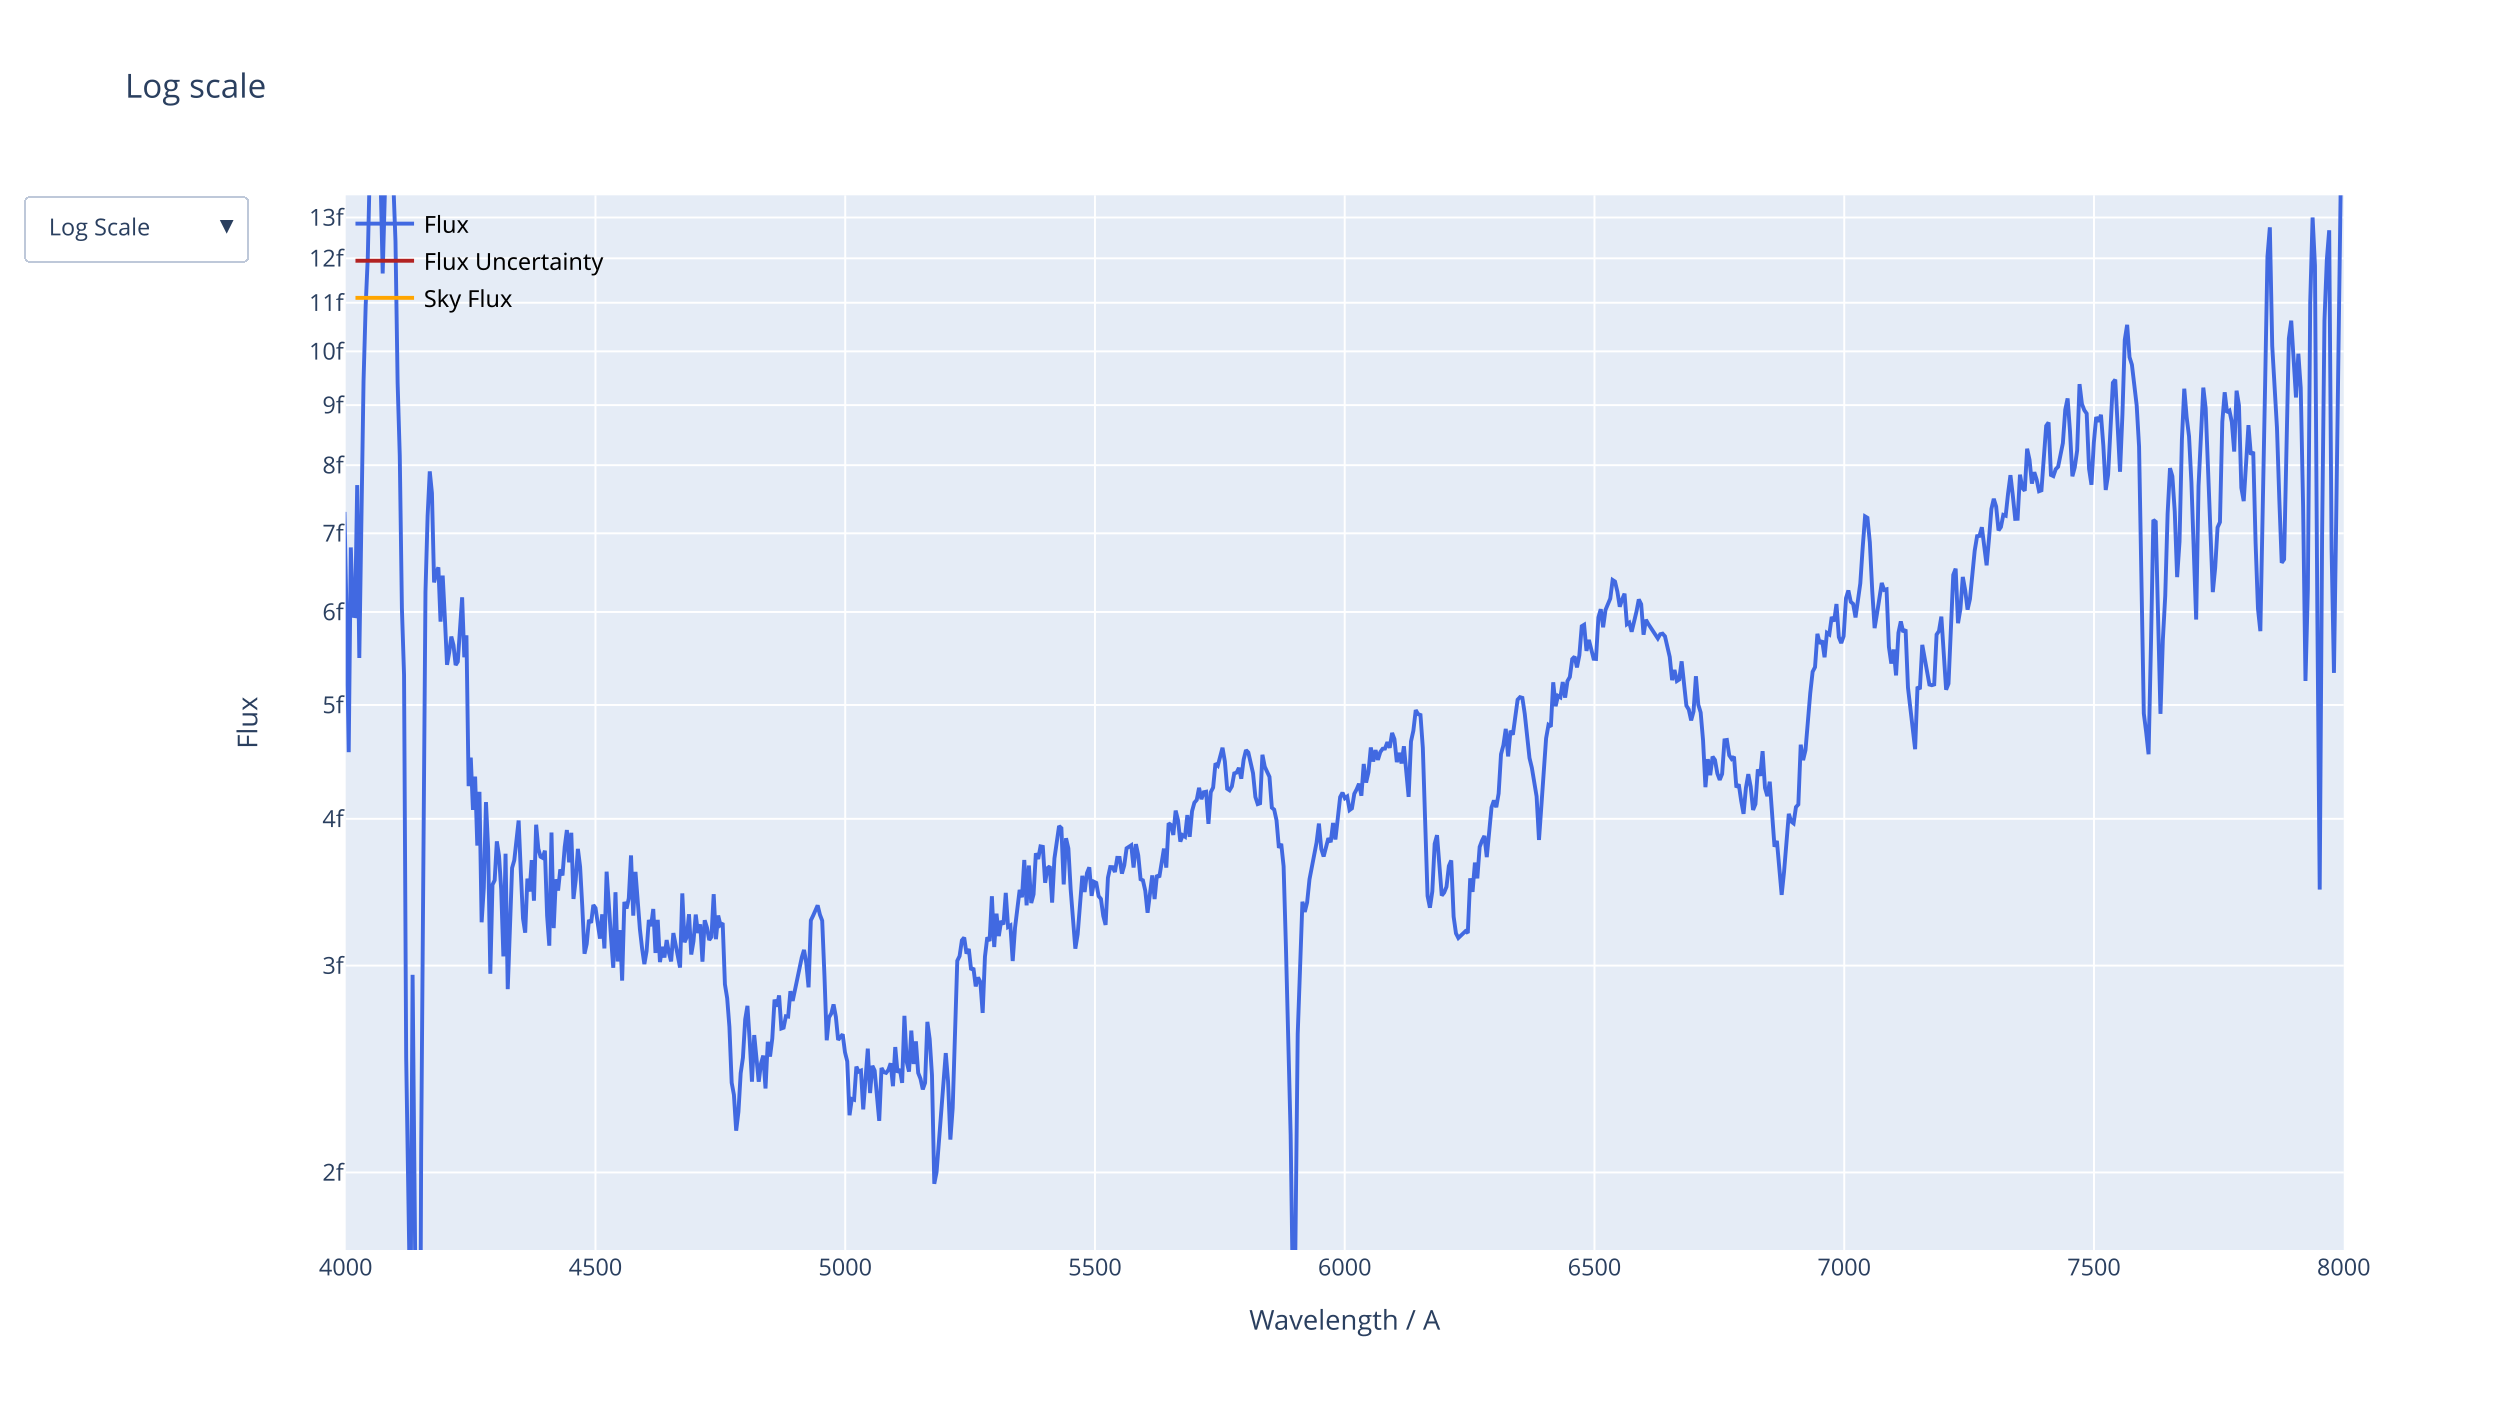
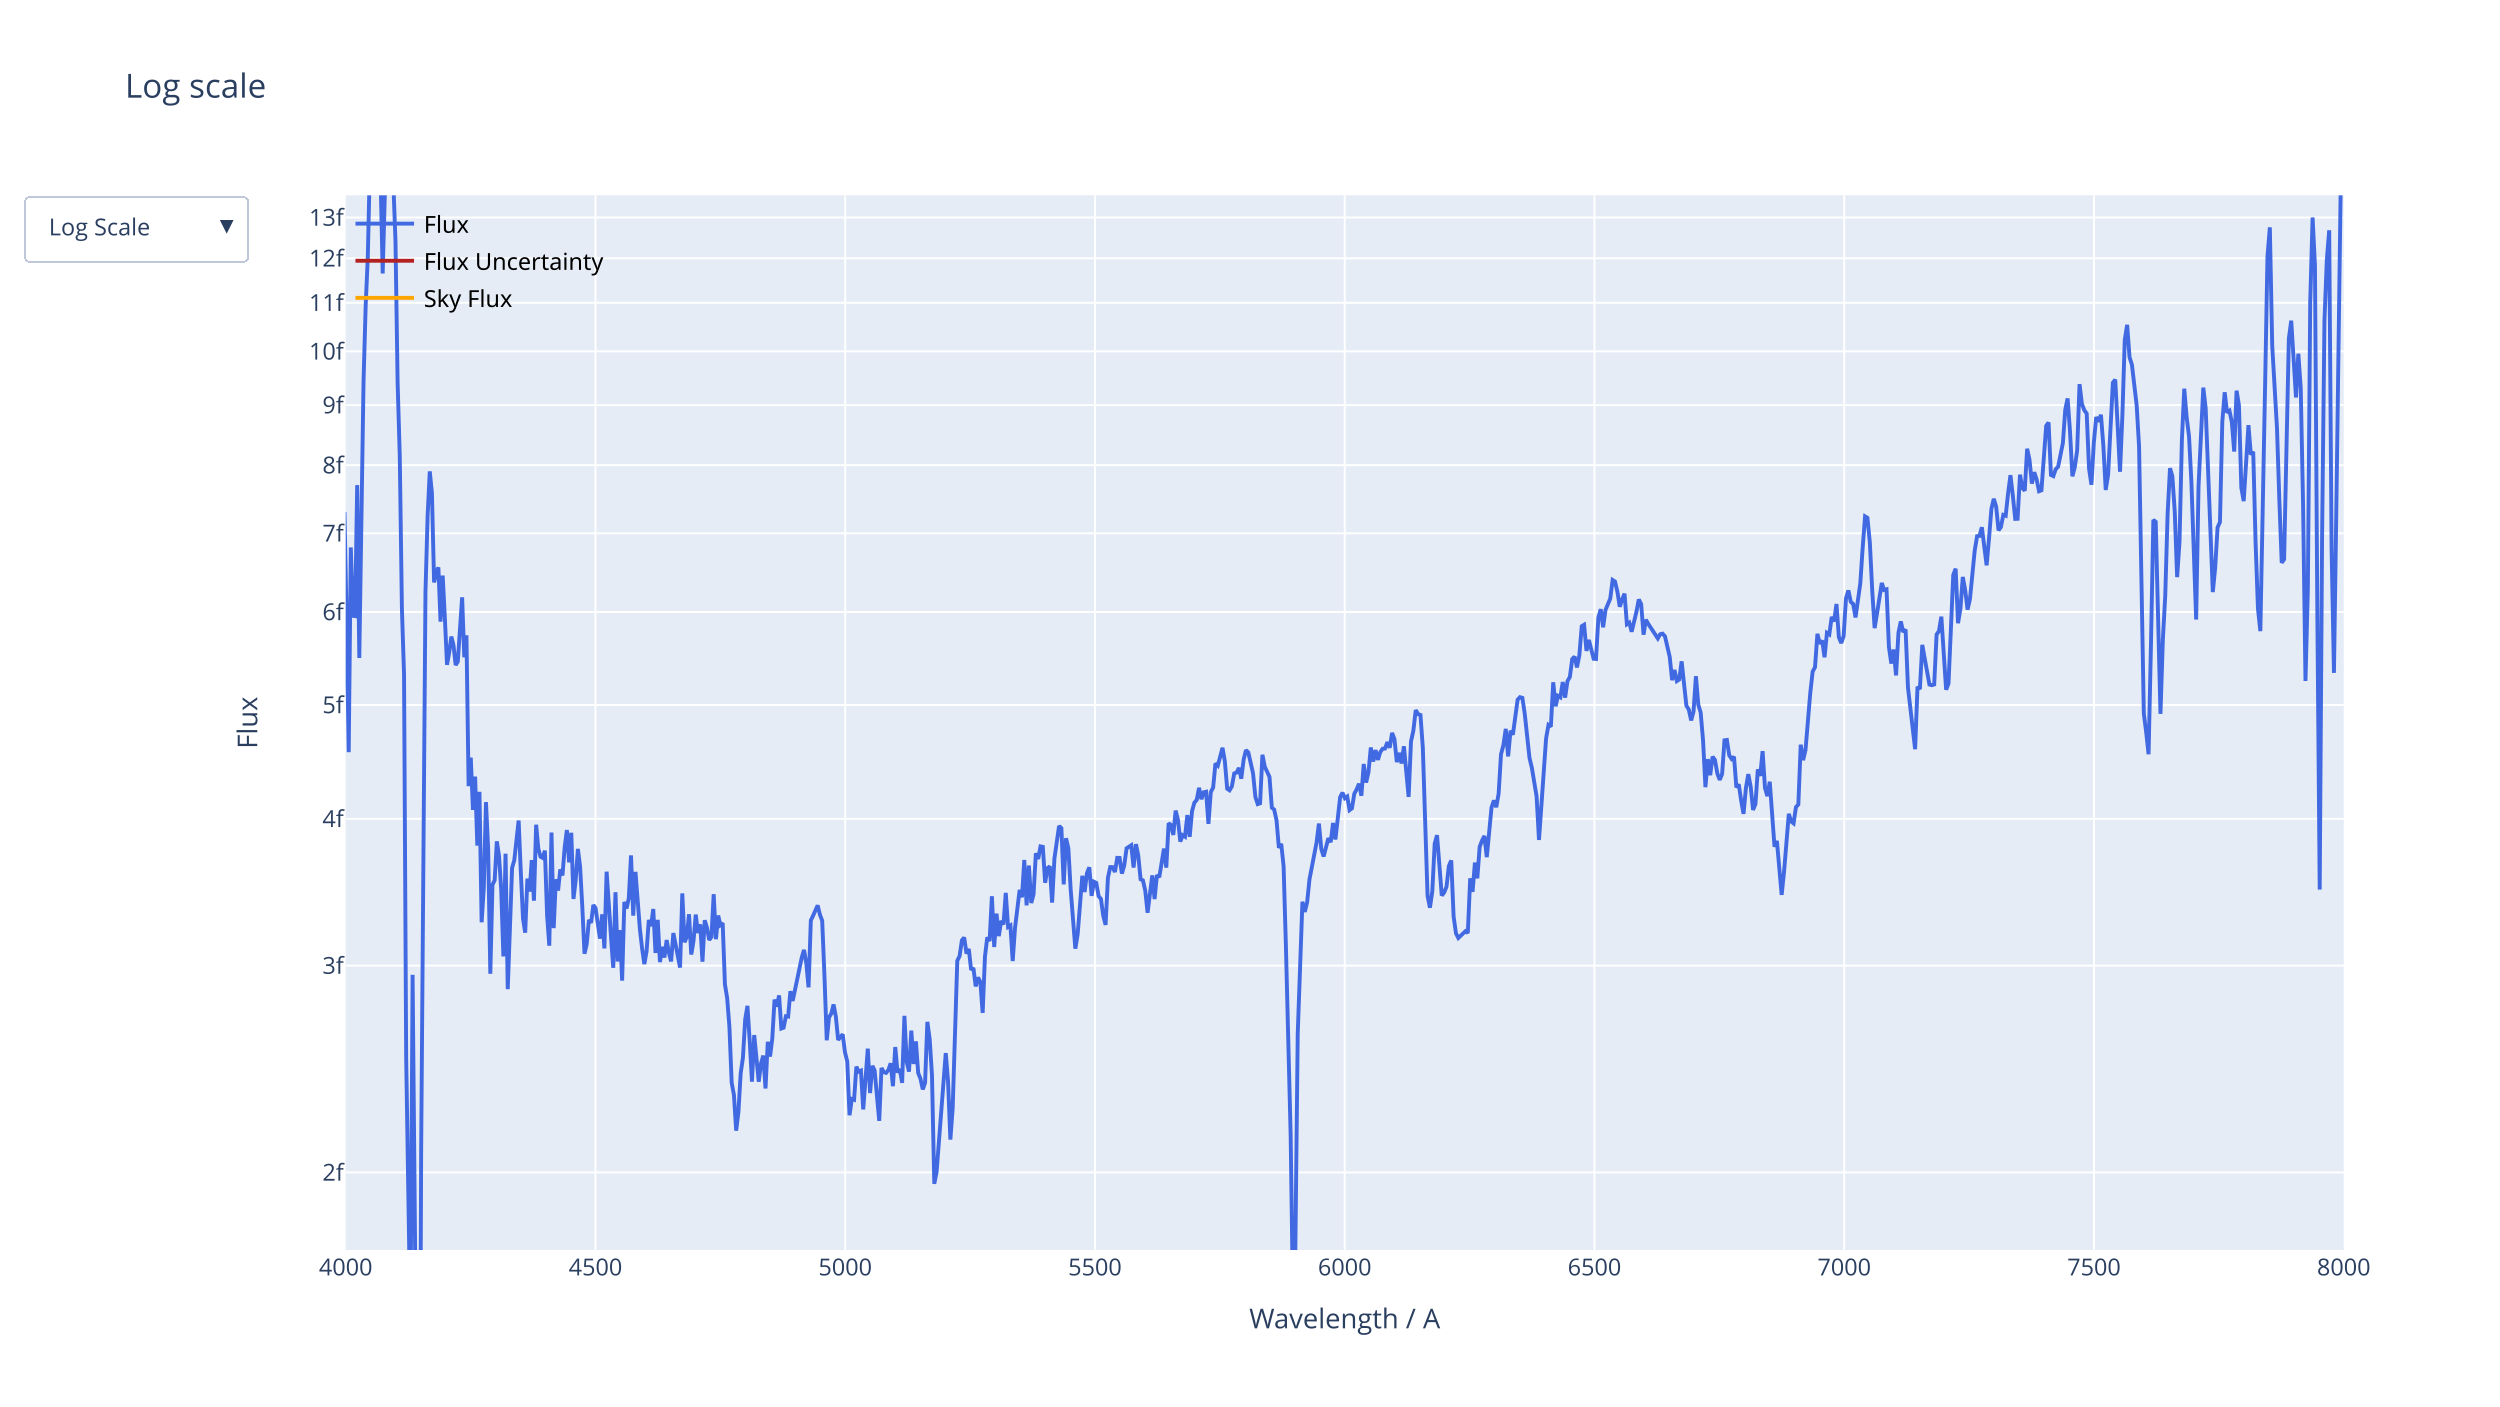
<svg xmlns="http://www.w3.org/2000/svg" class="main-svg" width="1280" height="720" style="" viewBox="0 0 1280 720">
  <rect x="0" y="0" width="1280" height="720" style="fill: rgb(255, 255, 255); fill-opacity: 1;" />
-   <defs id="defs-39de57">
+   <defs id="defs-66d531">
    <g class="clips">
-       <clipPath id="clip39de57xyplot" class="plotclip">
+       <clipPath id="clip66d531xyplot" class="plotclip">
        <rect width="1023" height="540" />
      </clipPath>
-       <clipPath class="axesclip" id="clip39de57x">
+       <clipPath class="axesclip" id="clip66d531x">
        <rect x="177" y="0" width="1023" height="720" />
      </clipPath>
-       <clipPath class="axesclip" id="clip39de57y">
+       <clipPath class="axesclip" id="clip66d531y">
        <rect x="0" y="100" width="1280" height="540" />
      </clipPath>
-       <clipPath class="axesclip" id="clip39de57xy">
+       <clipPath class="axesclip" id="clip66d531xy">
        <rect x="177" y="100" width="1023" height="540" />
      </clipPath>
    </g>
    <g class="gradients" />
  </defs>
  <g class="bglayer">
    <rect class="bg" x="177" y="100" width="1023" height="540" style="fill: rgb(229, 236, 246); fill-opacity: 1; stroke-width: 0;" />
  </g>
  <g class="layer-below">
    <g class="imagelayer" />
    <g class="shapelayer" />
  </g>
  <g class="cartesianlayer">
    <g class="subplot xy">
      <g class="layer-subplot">
        <g class="shapelayer" />
        <g class="imagelayer" />
      </g>
      <g class="gridlayer">
        <g class="x">
          <path class="xgrid crisp" transform="translate(304.88,0)" d="M0,100v540" style="stroke: rgb(255, 255, 255); stroke-opacity: 1; stroke-width: 1px;" />
          <path class="xgrid crisp" transform="translate(432.75,0)" d="M0,100v540" style="stroke: rgb(255, 255, 255); stroke-opacity: 1; stroke-width: 1px;" />
          <path class="xgrid crisp" transform="translate(560.62,0)" d="M0,100v540" style="stroke: rgb(255, 255, 255); stroke-opacity: 1; stroke-width: 1px;" />
          <path class="xgrid crisp" transform="translate(688.5,0)" d="M0,100v540" style="stroke: rgb(255, 255, 255); stroke-opacity: 1; stroke-width: 1px;" />
          <path class="xgrid crisp" transform="translate(816.37,0)" d="M0,100v540" style="stroke: rgb(255, 255, 255); stroke-opacity: 1; stroke-width: 1px;" />
          <path class="xgrid crisp" transform="translate(944.25,0)" d="M0,100v540" style="stroke: rgb(255, 255, 255); stroke-opacity: 1; stroke-width: 1px;" />
          <path class="xgrid crisp" transform="translate(1072.12,0)" d="M0,100v540" style="stroke: rgb(255, 255, 255); stroke-opacity: 1; stroke-width: 1px;" />
        </g>
        <g class="y">
          <path class="ygrid crisp" transform="translate(0,600.3)" d="M177,0h1023" style="stroke: rgb(255, 255, 255); stroke-opacity: 1; stroke-width: 1px;" />
          <path class="ygrid crisp" transform="translate(0,494.39)" d="M177,0h1023" style="stroke: rgb(255, 255, 255); stroke-opacity: 1; stroke-width: 1px;" />
          <path class="ygrid crisp" transform="translate(0,419.24)" d="M177,0h1023" style="stroke: rgb(255, 255, 255); stroke-opacity: 1; stroke-width: 1px;" />
          <path class="ygrid crisp" transform="translate(0,360.95)" d="M177,0h1023" style="stroke: rgb(255, 255, 255); stroke-opacity: 1; stroke-width: 1px;" />
          <path class="ygrid crisp" transform="translate(0,313.33)" d="M177,0h1023" style="stroke: rgb(255, 255, 255); stroke-opacity: 1; stroke-width: 1px;" />
          <path class="ygrid crisp" transform="translate(0,273.06)" d="M177,0h1023" style="stroke: rgb(255, 255, 255); stroke-opacity: 1; stroke-width: 1px;" />
          <path class="ygrid crisp" transform="translate(0,238.18)" d="M177,0h1023" style="stroke: rgb(255, 255, 255); stroke-opacity: 1; stroke-width: 1px;" />
          <path class="ygrid crisp" transform="translate(0,207.42)" d="M177,0h1023" style="stroke: rgb(255, 255, 255); stroke-opacity: 1; stroke-width: 1px;" />
          <path class="ygrid crisp" transform="translate(0,179.9)" d="M177,0h1023" style="stroke: rgb(255, 255, 255); stroke-opacity: 1; stroke-width: 1px;" />
          <path class="ygrid crisp" transform="translate(0,155)" d="M177,0h1023" style="stroke: rgb(255, 255, 255); stroke-opacity: 1; stroke-width: 1px;" />
          <path class="ygrid crisp" transform="translate(0,132.27)" d="M177,0h1023" style="stroke: rgb(255, 255, 255); stroke-opacity: 1; stroke-width: 1px;" />
          <path class="ygrid crisp" transform="translate(0,111.36)" d="M177,0h1023" style="stroke: rgb(255, 255, 255); stroke-opacity: 1; stroke-width: 1px;" />
        </g>
      </g>
      <g class="zerolinelayer" />
      <path class="xlines-below" />
      <path class="ylines-below" />
      <g class="overlines-below" />
      <g class="xaxislayer-below" />
      <g class="yaxislayer-below" />
      <g class="overaxes-below" />
-       <g class="plot" transform="translate(177,100)" clip-path="url('#clip39de57xyplot')">
+       <g class="plot" transform="translate(177,100)" clip-path="url('#clip66d531xyplot')">
        <g class="scatterlayer mlayer">
-           <g class="trace scatter trace84c4b0" style="stroke-miterlimit: 2; opacity: 1;">
+           <g class="trace scatter trace74045f" style="stroke-miterlimit: 2; opacity: 1;">
            <g class="fills" />
            <g class="errorbars" />
            <g class="lines">
              <path class="js-line" d="M-81.4,1893.9L-80.646,11340L-78.98,11340L-78.27,9490.63L-77.23,764.13L-76.18,1287.71L-75.14,423.47L-74.09,1291.52L-72,794.75L-70.95,524.76L-68.85,-119.47L-67.8,-152.28L-64.65,-510L-63.6,-202.47L-62.55,-403.49L-61.5,120.02L-60.44,-707.22L-58.34,-572.44L-57.28,-138.15L-48.82,-932.52L-44.58,-708.9L-43.52,-349.56L-41.39,-771.13L-38.2,-374.03L-37.14,-460.16L-35.01,1667.53L-33.94,-450.99L-32.87,-393.35L-31.81,476.65L-30.74,-333.84L-29.67,211.38L-22.17,-931.39L-17.88,-736.93L-16.81,-606.23L-15.73,-628.41L-14.66,-358.41L-12.5,-92.6L-10.35,-298.42L-9.27,-205.36L-6.03,11.73L-4.95,-60.28L-2.79,80.4L-1.71,192.52L-0.63,162.09L0.46,216.33L1.54,285.12L2.62,180.28L3.71,215.31L4.79,215.46L5.88,148.38L6.96,236.88L9.13,95.17L10.22,56.65L11.31,31.68L12.4,-16.46L14.57,-60.76L15.66,-62.86L16.75,-60.54L17.84,-9.87L18.93,40.01L20.02,0L22.21,-78.97L23.3,-35.72L25.49,23.58L26.58,96.05L27.68,133.38L28.77,211.33L29.87,245.54L30.96,441.48L33.15,580.11L34.25,399.11L37.54,757.49L38.64,487.93L40.84,203.07L41.94,164.07L43.04,141.35L44.15,152.47L45.25,198.2L46.35,193.33L47.45,190.49L48.55,218.27L49.66,194.7L50.76,216.18L51.87,240.39L52.97,234.2L54.08,225.93L55.18,230.29L56.29,240.52L57.39,238.76L59.61,205.83L60.71,236.53L61.82,225.29L62.93,302.51L64.04,287.89L65.15,314.66L66.26,297.61L67.37,332.94L68.48,305.41L69.59,372.21L70.7,354.77L71.82,310.67L72.93,334.59L74.04,398.56L75.15,352.98L76.27,350.7L77.38,330.77L78.5,338.23L79.61,355.42L80.73,389.67L81.84,337.09L82.96,406.44L85.19,344.38L86.31,340.46L88.54,320.11L89.66,346.6L90.78,370.25L91.9,377.54L93.02,349.86L94.14,356.48L95.26,340.37L96.38,361.16L97.5,322.25L98.62,334.53L99.75,338.64L100.87,339.26L101.99,335.53L103.12,368.81L104.24,384.2L105.36,326.24L106.49,375.19L107.61,350.19L108.74,355.97L109.86,345.14L110.99,348.24L112.12,333.72L113.24,324.98L114.37,341.53L115.5,326.37L116.62,360.25L117.75,350.71L118.88,334.62L120.01,343.77L121.14,364.32L122.27,388.31L123.4,383.3L124.53,371L125.66,372.48L126.79,363.35L127.92,364.93L130.19,380.58L131.32,368.13L132.45,385.61L133.59,346.29L135.86,380.14L136.99,395.52L138.12,356.82L139.26,392.28L140.4,376.23L141.53,402.08L142.67,361.78L143.8,365.15L144.94,359.92L146.08,337.96L147.22,368.81L148.36,346.39L150.63,375.78L151.77,385.75L152.91,393.62L154.05,387.03L155.19,371.04L156.33,374.21L157.47,365.4L158.61,387.91L159.76,370.97L160.9,392.59L162.04,384.77L163.18,390.25L164.33,381.31L165.47,387.77L166.61,392.24L167.76,377.73L171.19,395.4L172.34,357.41L173.48,382.45L174.63,379.71L175.77,368.08L176.92,388.72L178.07,381.89L179.22,368.26L180.36,377.71L181.51,373.26L182.66,392.37L183.81,371.17L184.96,374.92L186.11,381.29L187.26,379.67L188.41,357.8L189.56,380.87L190.71,368.74L191.86,373.6L193.01,372.6L194.16,403.98L195.31,411.05L196.46,425.78L197.62,454.36L198.77,460.57L199.92,478.91L201.08,469.27L202.23,449.5L203.38,441.55L204.54,421.91L205.69,415L206.85,432.94L208,453.82L209.16,429.96L211.47,453.84L212.63,444.54L213.78,440.46L214.94,457.3L216.1,433.4L217.26,440.97L218.41,431.72L219.57,411.79L220.73,415.41L221.89,409.65L223.05,426.59L224.21,426.18L225.37,420.32L226.53,420.49L227.69,407.5L228.85,412.48L233.5,390.24L234.66,386.35L235.82,393.14L236.98,405.52L238.15,371.24L239.31,368.82L241.64,363.54L242.8,368.32L243.96,371.38L245.13,399.83L246.29,432.63L247.46,420.9L248.63,418.91L249.79,414.27L250.96,420.58L252.12,432.43L254.46,429.56L255.62,438.71L256.79,443.44L257.96,471.01L259.13,462.66L260.29,463.07L261.46,446.11L262.63,448.69L263.8,448.16L264.97,468.02L267.31,436.9L268.48,459.64L269.65,445.69L270.82,448.14L273.16,473.88L274.33,446.81L275.51,448.93L276.68,449.31L277.85,447.81L279.02,444.4L280.19,456.13L281.37,436.09L282.54,449.17L283.71,447.36L284.89,454.43L286.06,420.1L287.24,443.69L288.41,448.68L289.59,427.67L290.76,444.76L291.94,433.18L293.11,449.34L294.29,452.33L295.46,457.77L296.64,454.39L297.81,423.19L298.99,431.96L300.17,450.51L301.35,506.11L302.52,500.16L307.23,439.18L308.41,453.75L309.59,483.47L310.77,467.4L313.13,391.91L314.31,389.51L315.49,381.45L316.67,380.02L317.85,388.26L319.03,385.86L320.21,396.56L321.39,395.62L322.57,405.04L323.75,400.45L324.94,402.75L326.12,418.61L327.3,389.75L328.48,379.92L329.67,381.81L330.85,358.86L332.03,384.87L333.21,367.78L334.4,379.29L335.58,371.49L336.77,373.33L337.95,357.14L339.13,374.59L340.32,373.85L341.5,392.05L342.69,375.07L345.06,355.64L346.25,359.4L347.43,340.32L348.62,363.55L349.8,343.14L350.99,362.34L352.18,357.89L353.36,336.87L354.55,339.8L355.74,333.35L356.93,333.59L358.11,351.99L359.3,344.47L360.49,343.58L361.68,362.13L362.87,339.51L365.24,322.93L366.43,324.02L367.62,352.82L368.81,329.17L370,334.38L371.19,355.5L373.57,385.72L374.76,378.36L377.14,348.41L378.33,356.7L379.53,346.99L380.72,344.07L381.91,358.68L383.1,351.45L384.29,352.04L385.49,358.83L386.68,360.25L387.87,368.94L389.06,373.55L390.26,349.4L391.45,343.93L392.64,343.99L393.84,346.46L395.03,339.22L396.22,339.25L397.42,347.28L398.61,343.07L399.81,334.33L402.2,332.78L403.39,344.19L404.59,332.2L405.78,337.91L406.98,350.17L408.17,350.72L409.37,356.01L410.56,367.33L412.96,348.2L414.15,360.32L415.35,348.06L416.55,349.14L418.94,334.48L420.14,344.22L421.33,321.52L422.53,322.35L423.73,327.49L424.93,315.03L426.13,319.85L427.32,330.91L428.52,327.61L429.72,328.39L430.92,317.33L432.12,328.46L433.32,315.35L434.52,310.97L435.72,309.57L436.92,303.36L438.12,309.18L439.32,305.62L440.52,305.37L441.72,321.82L442.92,305.56L444.12,303.24L445.32,290.87L446.52,291.98L448.92,282.85L450.12,289.8L451.32,303.84L452.52,304.64L453.73,302.59L454.93,295.98L456.13,295.56L457.33,293.15L458.53,298.7L459.74,288.93L460.94,284.05L462.14,285.27L464.55,295.89L465.75,308.02L466.95,311.71L468.16,311.27L469.36,286.44L470.56,292.56L472.97,297.74L474.18,313.52L475.38,314.53L476.58,320.01L477.79,334.1L478.99,332.03L480.2,343.51L481.4,385.06L483.81,481.09L485.02,567.01L486.22,540L487.43,429.39L489.84,361.69L491.05,366.91L492.25,362L493.46,350.19L497.08,331.36L498.28,321.67L499.49,334.62L500.7,338.53L503.11,329.17L504.32,331.2L505.53,321.36L506.73,329.81L509.15,308.12L510.36,305.84L511.57,308.69L512.77,307.81L513.98,314.77L515.19,313.88L516.4,306.41L517.61,304.12L518.82,301.26L520.02,307.42L521.23,291.16L522.44,300.69L523.65,295.38L524.86,282.71L526.07,289.91L527.28,284.05L528.49,289.05L529.7,285.08L530.91,283.36L532.12,283.27L533.33,280L534.54,282.86L535.75,275.25L536.96,278.44L538.17,290.2L539.38,285.46L540.59,290.89L541.8,282.08L544.22,308L545.43,279.62L546.64,274.12L547.86,263.56L549.07,265.66L550.28,266.08L551.49,282.94L552.7,321.21L553.91,358.72L555.12,364.74L556.34,356.4L557.55,332.02L558.76,327.62L559.97,342.97L561.18,358.52L562.4,357L563.61,354.03L564.82,343.38L566.03,340.55L567.25,369.29L568.46,377.89L569.67,380.25L573.31,376.78L574.52,377.7L575.74,349.7L576.95,356.63L578.16,341.65L579.38,349.72L580.59,333.61L581.81,330.37L583.02,327.99L584.23,338.85L586.66,313.41L587.88,309.83L589.09,313.29L590.3,306.27L591.52,286.18L592.73,281.57L593.95,273.17L595.16,287.29L596.38,274.14L597.59,276.17L600.02,258.24L601.24,256.95L602.45,257.31L603.67,265.46L606.1,288.08L607.31,293.09L609.74,307.8L610.96,330.05L614.6,278.03L615.82,271.18L617.04,272.03L618.25,249.33L619.47,261.6L620.68,256.28L621.9,257.01L623.12,249.2L624.33,257.18L625.55,248.69L626.76,246.62L627.98,237.44L629.2,236.2L630.41,241.7L631.63,235.49L632.85,220.63L634.06,219.89L635.28,233.26L636.5,227.64L637.71,232.39L638.93,237.28L640.15,237.38L641.37,216.15L642.58,211.91L643.8,221.15L645.02,212.27L647.45,206.48L648.67,196.97L649.89,197.78L651.1,202.93L652.32,210.64L653.54,206.92L654.76,203.96L655.97,219.62L657.19,218.8L658.41,223.44L660.85,213.25L662.06,206.9L663.28,209.35L664.5,224.98L665.72,217.3L666.94,219.48L671.81,226.88L673.03,224.72L674.24,224.43L675.46,225.78L677.9,236.36L679.12,248.23L680.34,243.02L681.56,248.7L682.77,247.9L683.99,238.6L686.43,261.29L687.65,263.28L688.87,268.85L690.09,264.28L691.31,246.22L692.53,260.81L693.74,264.8L694.96,279.03L696.18,303.04L697.4,288.68L698.62,296.9L699.84,287.39L701.06,289.11L702.28,296.01L703.5,299.3L704.72,296.26L705.94,279.04L707.16,278.86L708.37,286.73L709.59,288.57L710.81,287.43L712.03,303.17L713.25,301.57L714.47,309.94L715.69,316.68L716.91,303.42L718.13,296.36L719.35,302.82L720.57,314.68L721.79,311.69L723.01,293.93L724.23,297.26L725.45,284.59L726.67,303.39L727.89,307.63L729.11,300.23L731.55,333.53L732.77,330.54L735.21,358.17L736.43,346.42L738.87,316.68L740.09,320.63L741.31,321.56L742.53,313.23L743.75,311.89L744.97,281.28L746.19,289.2L747.41,284.08L749.85,254.86L751.07,243.91L752.29,241.57L753.51,224.51L754.73,229.58L755.95,227.95L757.17,236.53L758.39,224.02L759.61,224.83L760.83,215.86L762.05,218.17L763.27,209.26L764.49,226.22L765.71,229.26L766.93,225.75L768.15,206.28L769.37,202.31L770.59,208.13L771.81,209.21L773.03,216.13L775.47,198.71L776.69,180.45L777.91,164.39L779.13,165.13L780.36,177.78L781.58,202.36L782.8,221.6L784.02,214.22L786.46,198.47L787.68,202.07L788.9,201.73L790.12,231.18L791.34,239.75L792.56,232.56L793.78,245.81L795,224L796.22,218.17L797.44,223.59L798.66,222.3L799.88,252.05L803.54,283.59L804.76,251.62L805.98,252.85L807.2,230.18L810.86,250.48L812.08,250.82L813.31,250.44L814.53,224.9L815.75,223.08L816.97,215.72L819.41,253.13L820.63,250.03L823.07,194.35L824.29,191.16L825.51,219.09L826.73,211.76L827.95,195.4L829.17,202.13L830.39,212.13L831.61,206.72L834.05,181.92L835.27,174.52L836.49,174.38L837.71,169.95L840.15,189.45L841.37,175.79L842.59,160.59L843.81,155.38L845.03,159.36L846.25,171.56L847.47,169.84L848.69,163.62L849.91,164.05L851.13,152.67L852.35,143.3L853.57,153.79L854.79,165.67L856.01,165.61L857.23,143.04L858.45,149.83L859.67,151.27L860.89,129.74L862.11,135.39L863.33,147.62L864.55,141.77L865.77,145.58L866.99,151.51L868.21,151.05L870.65,118.04L871.87,116.31L873.09,143.19L874.31,143.78L875.53,140.22L876.75,138.99L879.19,126.88L880.41,109.76L881.62,103.99L882.84,120.92L884.06,143.87L885.28,139.27L886.5,130.67L887.72,96.67L888.94,106.81L890.16,110.01L891.38,111.74L892.6,140.04L893.82,148.21L895.04,126.65L896.26,113.53L897.48,115.93L898.69,112.36L899.91,128.21L901.13,150.87L902.35,143.08L904.79,95.97L906.01,94.36L908.45,141.54L909.67,112.45L910.88,74.02L912.1,66.31L913.32,82.88L914.54,86.74L916.98,107.57L918.2,128.62L920.63,265.3L921.85,274.96L923.07,286.18L924.29,230.11L925.51,166.19L926.73,167.17L929.16,265.49L930.38,227.53L931.6,205.12L932.82,162.96L934.04,139.71L935.25,143.83L936.47,161.93L937.69,195.49L938.91,177.38L940.13,125.15L941.34,99.01L942.56,113.59L943.78,123.33L945,146.91L947.43,217.21L948.65,148.86L951.09,98.46L952.3,108.98L955.96,203.16L957.17,190.79L958.39,170.05L959.61,167.33L960.82,115.96L962.04,100.84L963.26,111.24L964.48,110.32L965.69,116.07L966.91,131.2L968.13,100.03L969.34,107.51L970.56,149.73L971.78,156.57L974.21,117.67L975.43,132.77L976.65,131.31L977.86,177.89L979.08,211.62L980.3,223.15L982.73,97.42L983.94,31.43L985.16,16.39L986.38,77.15L988.81,119.06L990.03,156.29L991.24,188.14L992.46,186.38L994.89,73.34L996.11,64.18L998.54,103.5L999.75,81.09L1000.97,98.57L1002.18,158.82L1003.4,248.64L1004.62,201.58L1005.83,54.67L1007.05,11.36L1008.26,36.01L1009.48,214.38L1010.69,355.48L1011.91,174.56L1013.12,64.25L1014.34,32.98L1015.55,17.9L1016.77,180.87L1017.98,244.51L1019.2,160.91L1021.63,-18.51L1022.84,-29.46L1024.06,-31.68L1025.27,70.64L1026.49,326.03L1027.7,274.88L1031.35,-62.56L1032.56,-83.19L1034.99,45.93L1036.2,146.86L1037.42,314.71L1038.63,631.5L1039.85,616.2L1041.06,158.75L1043.49,-166.4L1044.7,-135.85L1045.91,-41.28L1047.13,140.16L1048.34,451.19L1049.56,957.93L1050.77,272.21L1053.2,-99.15L1054.41,-178.11L1055.62,-193.84L1056.84,-139.29L1058.05,-33.05L1059.26,157.97L1060.47,855.87L1061.69,8737.55L1062.9,8788.74L1064.11,500.06L1065.33,230.3" style="vector-effect: non-scaling-stroke; fill: none; stroke: rgb(65, 105, 225); stroke-opacity: 1; stroke-width: 2px; opacity: 1;" />
            </g>
            <g class="points" />
            <g class="text" />
          </g>
-           <g class="trace scatter trace2f989e" style="stroke-miterlimit: 2; opacity: 1;">
+           <g class="trace scatter trace426096" style="stroke-miterlimit: 2; opacity: 1;">
            <g class="fills" />
            <g class="errorbars" />
            <g class="lines" />
            <g class="points" />
            <g class="text" />
          </g>
-           <g class="trace scatter tracec6412a" style="stroke-miterlimit: 2; opacity: 1;">
+           <g class="trace scatter trace3ef9a6" style="stroke-miterlimit: 2; opacity: 1;">
            <g class="fills" />
            <g class="errorbars" />
            <g class="lines" />
            <g class="points" />
            <g class="text" />
          </g>
        </g>
      </g>
      <g class="overplot" />
      <path class="xlines-above crisp" d="M0,0" style="fill: none;" />
      <path class="ylines-above crisp" d="M0,0" style="fill: none;" />
      <g class="overlines-above" />
      <g class="xaxislayer-above">
        <g class="xtick">
          <text text-anchor="middle" x="0" y="653" transform="translate(177,0)" style="font-family: 'Open Sans', verdana, arial, sans-serif; font-size: 12px; fill: rgb(42, 63, 95); fill-opacity: 1; white-space: pre;">4000</text>
        </g>
        <g class="xtick">
          <text text-anchor="middle" x="0" y="653" transform="translate(304.88,0)" style="font-family: 'Open Sans', verdana, arial, sans-serif; font-size: 12px; fill: rgb(42, 63, 95); fill-opacity: 1; white-space: pre;">4500</text>
        </g>
        <g class="xtick">
          <text text-anchor="middle" x="0" y="653" transform="translate(432.75,0)" style="font-family: 'Open Sans', verdana, arial, sans-serif; font-size: 12px; fill: rgb(42, 63, 95); fill-opacity: 1; white-space: pre;">5000</text>
        </g>
        <g class="xtick">
          <text text-anchor="middle" x="0" y="653" transform="translate(560.62,0)" style="font-family: 'Open Sans', verdana, arial, sans-serif; font-size: 12px; fill: rgb(42, 63, 95); fill-opacity: 1; white-space: pre;">5500</text>
        </g>
        <g class="xtick">
          <text text-anchor="middle" x="0" y="653" transform="translate(688.5,0)" style="font-family: 'Open Sans', verdana, arial, sans-serif; font-size: 12px; fill: rgb(42, 63, 95); fill-opacity: 1; white-space: pre;">6000</text>
        </g>
        <g class="xtick">
          <text text-anchor="middle" x="0" y="653" transform="translate(816.37,0)" style="font-family: 'Open Sans', verdana, arial, sans-serif; font-size: 12px; fill: rgb(42, 63, 95); fill-opacity: 1; white-space: pre;">6500</text>
        </g>
        <g class="xtick">
          <text text-anchor="middle" x="0" y="653" transform="translate(944.25,0)" style="font-family: 'Open Sans', verdana, arial, sans-serif; font-size: 12px; fill: rgb(42, 63, 95); fill-opacity: 1; white-space: pre;">7000</text>
        </g>
        <g class="xtick">
          <text text-anchor="middle" x="0" y="653" transform="translate(1072.12,0)" style="font-family: 'Open Sans', verdana, arial, sans-serif; font-size: 12px; fill: rgb(42, 63, 95); fill-opacity: 1; white-space: pre;">7500</text>
        </g>
        <g class="xtick">
          <text text-anchor="middle" x="0" y="653" transform="translate(1200,0)" style="font-family: 'Open Sans', verdana, arial, sans-serif; font-size: 12px; fill: rgb(42, 63, 95); fill-opacity: 1; white-space: pre;">8000</text>
        </g>
      </g>
      <g class="yaxislayer-above">
        <g class="ytick">
          <text text-anchor="end" x="176" y="4.2" transform="translate(0,600.3)" style="font-family: 'Open Sans', verdana, arial, sans-serif; font-size: 12px; fill: rgb(42, 63, 95); fill-opacity: 1; white-space: pre;">2f</text>
        </g>
        <g class="ytick">
          <text text-anchor="end" x="176" y="4.2" transform="translate(0,494.39)" style="font-family: 'Open Sans', verdana, arial, sans-serif; font-size: 12px; fill: rgb(42, 63, 95); fill-opacity: 1; white-space: pre;">3f</text>
        </g>
        <g class="ytick">
          <text text-anchor="end" x="176" y="4.2" transform="translate(0,419.24)" style="font-family: 'Open Sans', verdana, arial, sans-serif; font-size: 12px; fill: rgb(42, 63, 95); fill-opacity: 1; white-space: pre;">4f</text>
        </g>
        <g class="ytick">
          <text text-anchor="end" x="176" y="4.2" transform="translate(0,360.95)" style="font-family: 'Open Sans', verdana, arial, sans-serif; font-size: 12px; fill: rgb(42, 63, 95); fill-opacity: 1; white-space: pre;">5f</text>
        </g>
        <g class="ytick">
          <text text-anchor="end" x="176" y="4.2" transform="translate(0,313.33)" style="font-family: 'Open Sans', verdana, arial, sans-serif; font-size: 12px; fill: rgb(42, 63, 95); fill-opacity: 1; white-space: pre;">6f</text>
        </g>
        <g class="ytick">
          <text text-anchor="end" x="176" y="4.2" transform="translate(0,273.06)" style="font-family: 'Open Sans', verdana, arial, sans-serif; font-size: 12px; fill: rgb(42, 63, 95); fill-opacity: 1; white-space: pre;">7f</text>
        </g>
        <g class="ytick">
          <text text-anchor="end" x="176" y="4.2" transform="translate(0,238.18)" style="font-family: 'Open Sans', verdana, arial, sans-serif; font-size: 12px; fill: rgb(42, 63, 95); fill-opacity: 1; white-space: pre;">8f</text>
        </g>
        <g class="ytick">
          <text text-anchor="end" x="176" y="4.2" transform="translate(0,207.42)" style="font-family: 'Open Sans', verdana, arial, sans-serif; font-size: 12px; fill: rgb(42, 63, 95); fill-opacity: 1; white-space: pre;">9f</text>
        </g>
        <g class="ytick">
          <text text-anchor="end" x="176" y="4.2" transform="translate(0,179.9)" style="font-family: 'Open Sans', verdana, arial, sans-serif; font-size: 12px; fill: rgb(42, 63, 95); fill-opacity: 1; white-space: pre;">10f</text>
        </g>
        <g class="ytick">
          <text text-anchor="end" x="176" y="4.2" transform="translate(0,155)" style="font-family: 'Open Sans', verdana, arial, sans-serif; font-size: 12px; fill: rgb(42, 63, 95); fill-opacity: 1; white-space: pre;">11f</text>
        </g>
        <g class="ytick">
          <text text-anchor="end" x="176" y="4.2" transform="translate(0,132.27)" style="font-family: 'Open Sans', verdana, arial, sans-serif; font-size: 12px; fill: rgb(42, 63, 95); fill-opacity: 1; white-space: pre;">12f</text>
        </g>
        <g class="ytick">
          <text text-anchor="end" x="176" y="4.2" transform="translate(0,111.36)" style="font-family: 'Open Sans', verdana, arial, sans-serif; font-size: 12px; fill: rgb(42, 63, 95); fill-opacity: 1; white-space: pre;">13f</text>
        </g>
      </g>
      <g class="overaxes-above" />
    </g>
  </g>
  <g class="polarlayer" />
  <g class="ternarylayer" />
  <g class="geolayer" />
  <g class="funnelarealayer" />
  <g class="pielayer" />
  <g class="treemaplayer" />
  <g class="sunburstlayer" />
  <g class="glimages" />
-   <defs id="topdefs-39de57">
+   <defs id="topdefs-66d531">
    <g class="clips" />
-     <clipPath id="legend39de57">
+     <clipPath id="legend66d531">
      <rect width="132" height="67" x="0" y="0" />
    </clipPath>
  </defs>
  <g class="layer-above">
    <g class="imagelayer" />
    <g class="shapelayer" />
  </g>
  <g class="infolayer">
    <g class="legend" pointer-events="all" transform="translate(177,100)">
      <rect class="bg" shape-rendering="crispEdges" width="132" height="67" x="0" y="0" style="stroke: rgb(68, 68, 68); stroke-opacity: 1; fill: rgb(0, 0, 0); fill-opacity: 0; stroke-width: 0px;" />
-       <g class="scrollbox" transform="" clip-path="url('#legend39de57')">
+       <g class="scrollbox" transform="" clip-path="url('#legend66d531')">
        <g class="groups">
          <g class="traces" transform="translate(0,14.5)" style="opacity: 1;">
            <text class="legendtext" text-anchor="start" x="40" y="4.68" style="font-family: sans-serif; font-size: 12px; fill: rgb(0, 0, 0); fill-opacity: 1; white-space: pre;">Flux</text>
            <g class="layers" style="opacity: 1;">
              <g class="legendfill" />
              <g class="legendlines">
                <path class="js-line" d="M5,0h30" style="fill: none; stroke: rgb(65, 105, 225); stroke-opacity: 1; stroke-width: 2px;" />
              </g>
              <g class="legendsymbols">
                <g class="legendpoints" />
              </g>
            </g>
-             <rect class="legendtoggle" x="0" y="-9.5" width="126.703" height="19" style="fill: rgb(0, 0, 0); fill-opacity: 0;" />
+             <rect class="legendtoggle" x="0" y="-9.5" width="126.984" height="19" style="fill: rgb(0, 0, 0); fill-opacity: 0;" />
          </g>
          <g class="traces" transform="translate(0,33.5)" style="opacity: 1;">
            <text class="legendtext" text-anchor="start" x="40" y="4.68" style="font-family: sans-serif; font-size: 12px; fill: rgb(0, 0, 0); fill-opacity: 1; white-space: pre;">Flux Uncertainty</text>
            <g class="layers" style="opacity: 1;">
              <g class="legendfill" />
              <g class="legendlines">
                <path class="js-line" d="M5,0h30" style="fill: none; stroke: rgb(178, 34, 34); stroke-opacity: 1; stroke-width: 2px;" />
              </g>
              <g class="legendsymbols">
                <g class="legendpoints" />
              </g>
            </g>
-             <rect class="legendtoggle" x="0" y="-9.5" width="126.703" height="19" style="fill: rgb(0, 0, 0); fill-opacity: 0;" />
+             <rect class="legendtoggle" x="0" y="-9.5" width="126.984" height="19" style="fill: rgb(0, 0, 0); fill-opacity: 0;" />
          </g>
          <g class="traces" transform="translate(0,52.5)" style="opacity: 1;">
            <text class="legendtext" text-anchor="start" x="40" y="4.68" style="font-family: sans-serif; font-size: 12px; fill: rgb(0, 0, 0); fill-opacity: 1; white-space: pre;">Sky Flux</text>
            <g class="layers" style="opacity: 1;">
              <g class="legendfill" />
              <g class="legendlines">
                <path class="js-line" d="M5,0h30" style="fill: none; stroke: rgb(255, 165, 0); stroke-opacity: 1; stroke-width: 2px;" />
              </g>
              <g class="legendsymbols">
                <g class="legendpoints" />
              </g>
            </g>
-             <rect class="legendtoggle" x="0" y="-9.5" width="126.703" height="19" style="fill: rgb(0, 0, 0); fill-opacity: 0;" />
+             <rect class="legendtoggle" x="0" y="-9.5" width="126.984" height="19" style="fill: rgb(0, 0, 0); fill-opacity: 0;" />
          </g>
        </g>
      </g>
      <rect class="scrollbar" rx="20" ry="3" width="0" height="0" x="0" y="0" style="fill: rgb(128, 139, 164); fill-opacity: 1;" />
    </g>
    <g class="g-gtitle">
      <text class="gtitle" x="64" y="50" text-anchor="start" dy="0em" style="font-family: 'Open Sans', verdana, arial, sans-serif; font-size: 17px; fill: rgb(42, 63, 95); opacity: 1; font-weight: normal; white-space: pre;">Log scale</text>
    </g>
    <g class="g-xtitle">
-       <text class="xtitle" x="688.5" y="680.8" text-anchor="middle" style="font-family: 'Open Sans', verdana, arial, sans-serif; font-size: 14px; fill: rgb(42, 63, 95); opacity: 1; font-weight: normal; white-space: pre;">Wavelength / A</text>
+       <text class="xtitle" x="688.5" y="680.097" text-anchor="middle" style="font-family: 'Open Sans', verdana, arial, sans-serif; font-size: 14px; fill: rgb(42, 63, 95); opacity: 1; font-weight: normal; white-space: pre;">Wavelength / A</text>
    </g>
    <g class="g-ytitle">
      <text class="ytitle" transform="rotate(-90,131.7156,370)" x="131.716" y="370" text-anchor="middle" style="font-family: 'Open Sans', verdana, arial, sans-serif; font-size: 14px; fill: rgb(42, 63, 95); opacity: 1; font-weight: normal; white-space: pre;">Flux</text>
    </g>
  </g>
  <g class="menulayer">
    <g class="updatemenu-container" style="cursor: pointer;">
      <g class="updatemenu-header-group" transform="translate(12,100)">
        <g class="updatemenu-header" transform="translate(1,1)" style="pointer-events: all;">
          <rect class="updatemenu-item-rect" rx="2" ry="2" shape-rendering="crispEdges" x="0" y="0" width="114" height="33" style="stroke: rgb(190, 200, 217); stroke-opacity: 1; fill: rgb(255, 255, 255); fill-opacity: 1; stroke-width: 1px;" />
          <text class="updatemenu-item-text" text-anchor="start" data-notex="1" x="12" y="19.5" style="font-family: 'Open Sans', verdana, arial, sans-serif; font-size: 12px; fill: rgb(42, 63, 95); fill-opacity: 1; white-space: pre;">Log Scale</text>
        </g>
        <text class="updatemenu-header-arrow" text-anchor="end" x="110" y="19.5" style="font-family: 'Open Sans', verdana, arial, sans-serif; font-size: 12px; fill: rgb(42, 63, 95); fill-opacity: 1;">▼</text>
      </g>
      <g class="updatemenu-dropdown-button-group" updatemenu-active-index="-1" style="pointer-events: all;">
        <rect class="scrollbox-bg" opacity="0" x="0" y="0" width="0" height="0" style="pointer-events: all;" />
      </g>
    </g>
  </g>
</svg>
